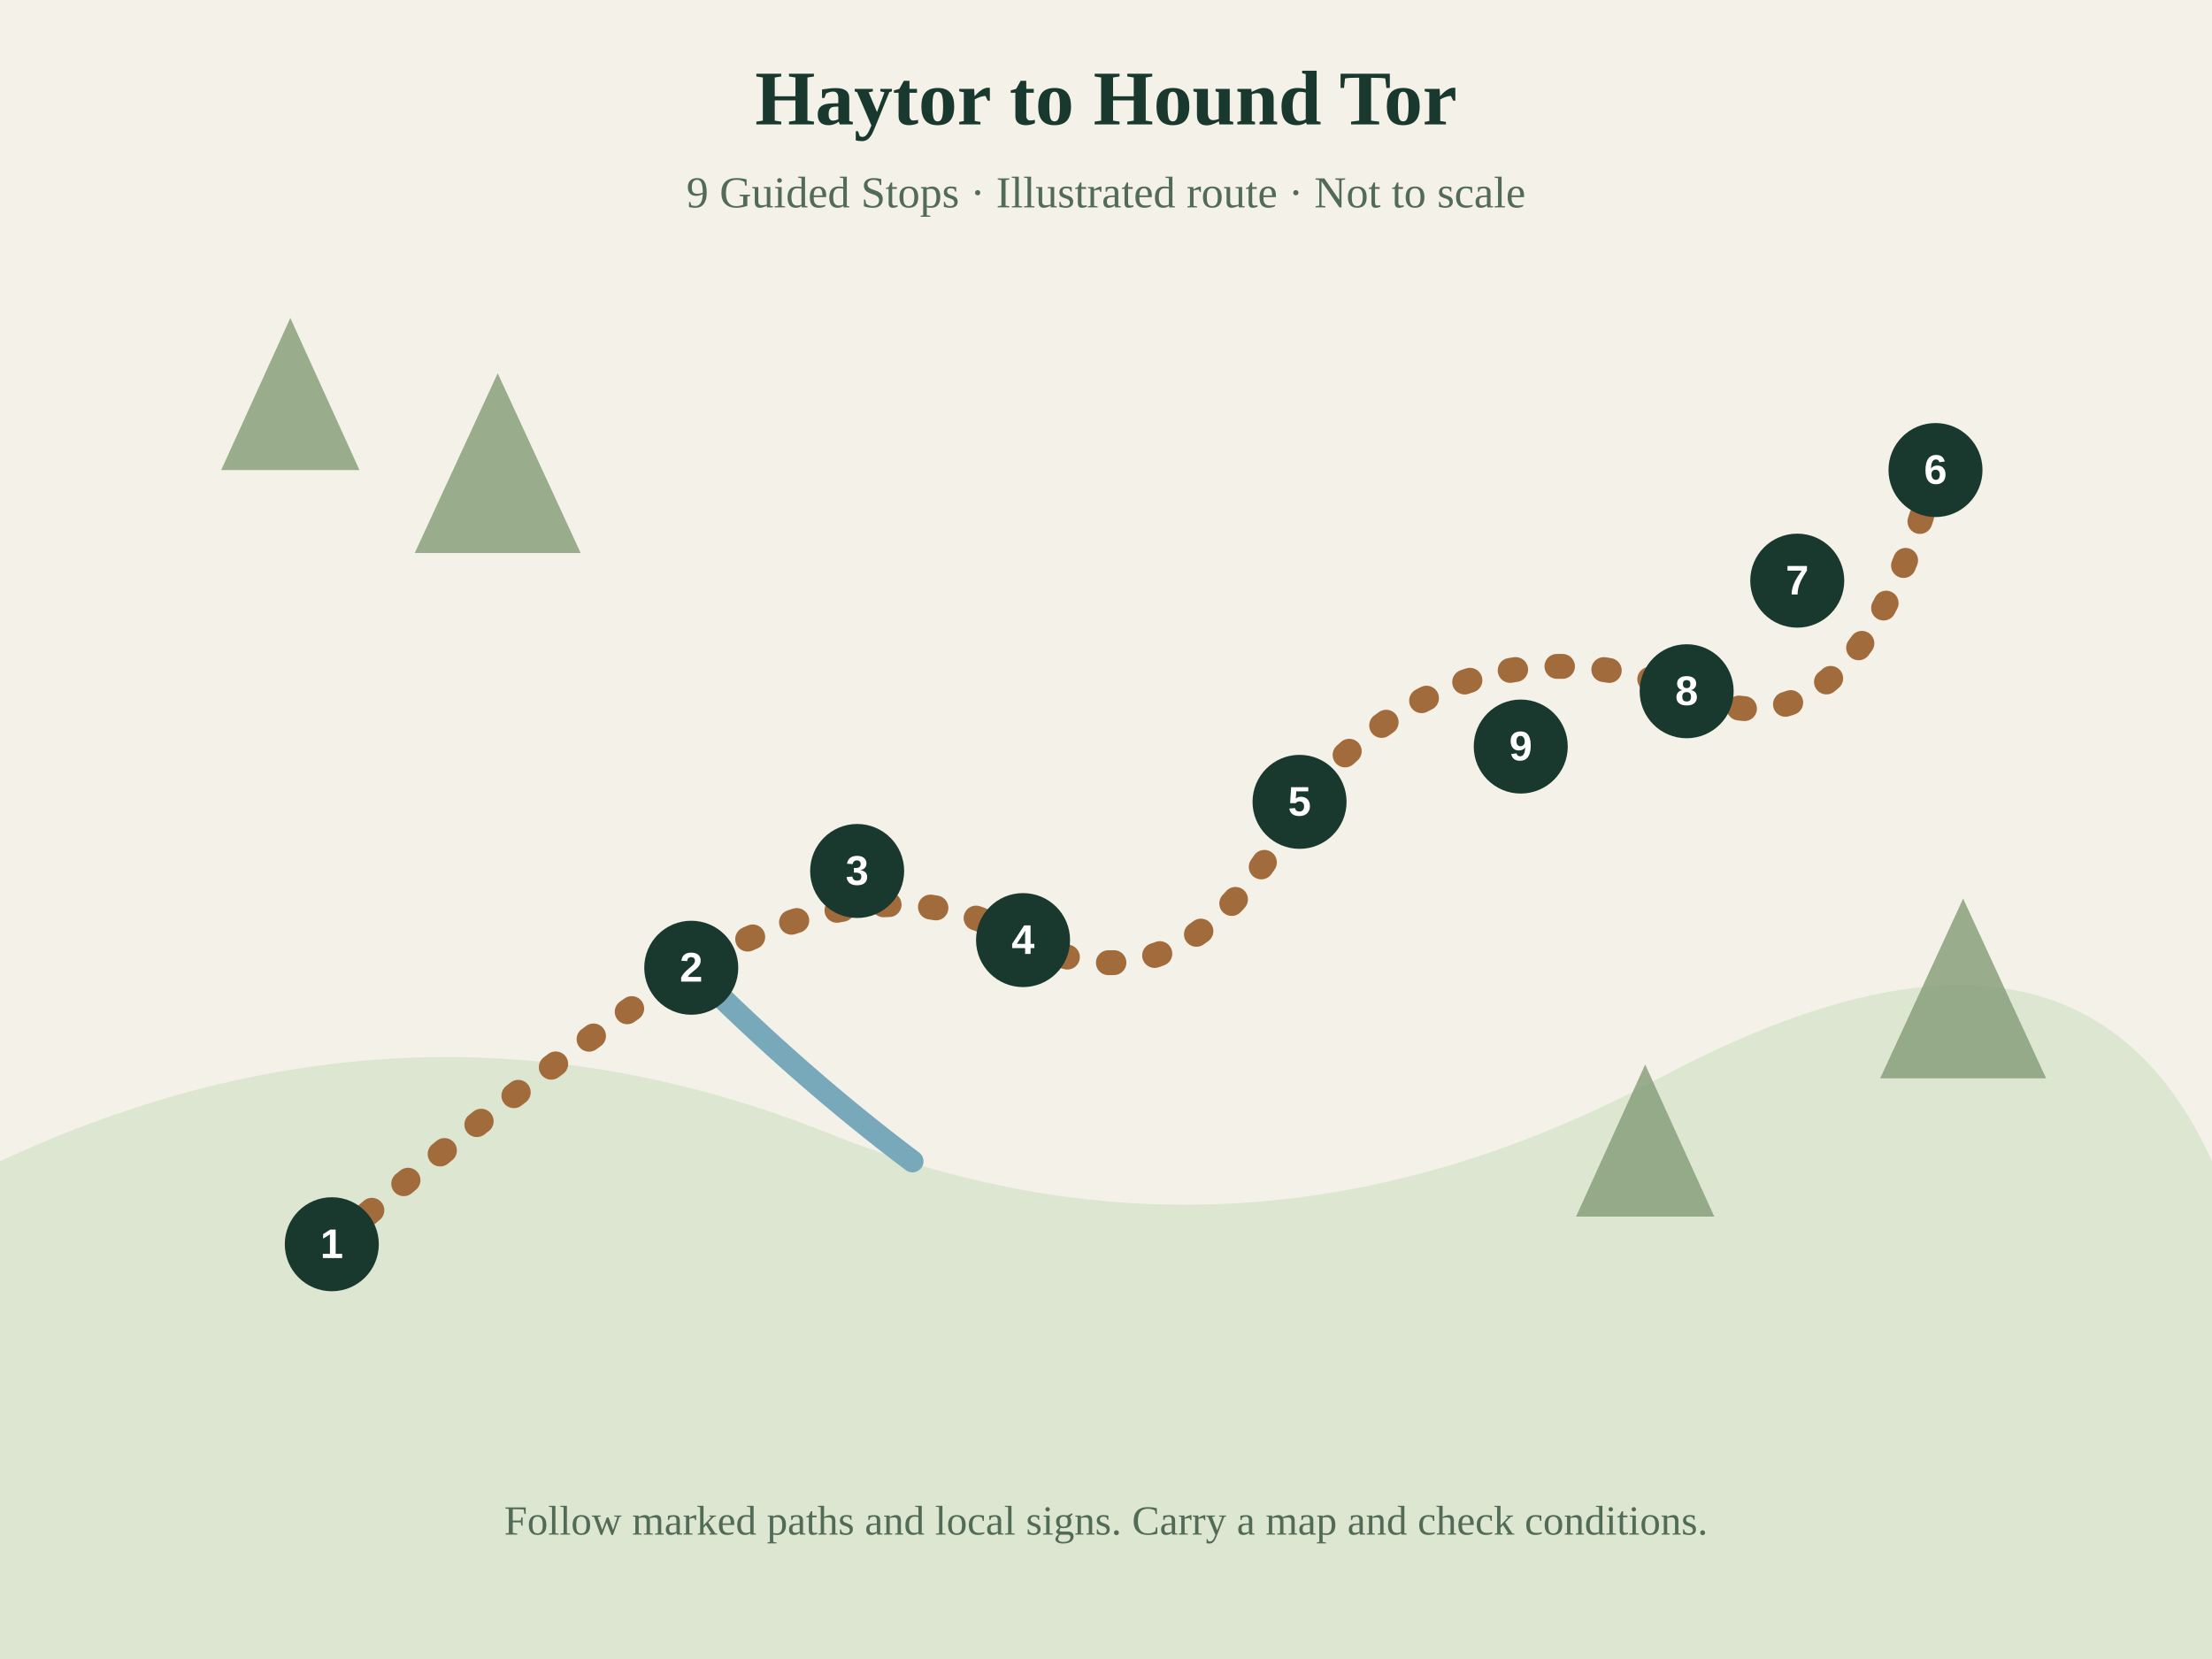
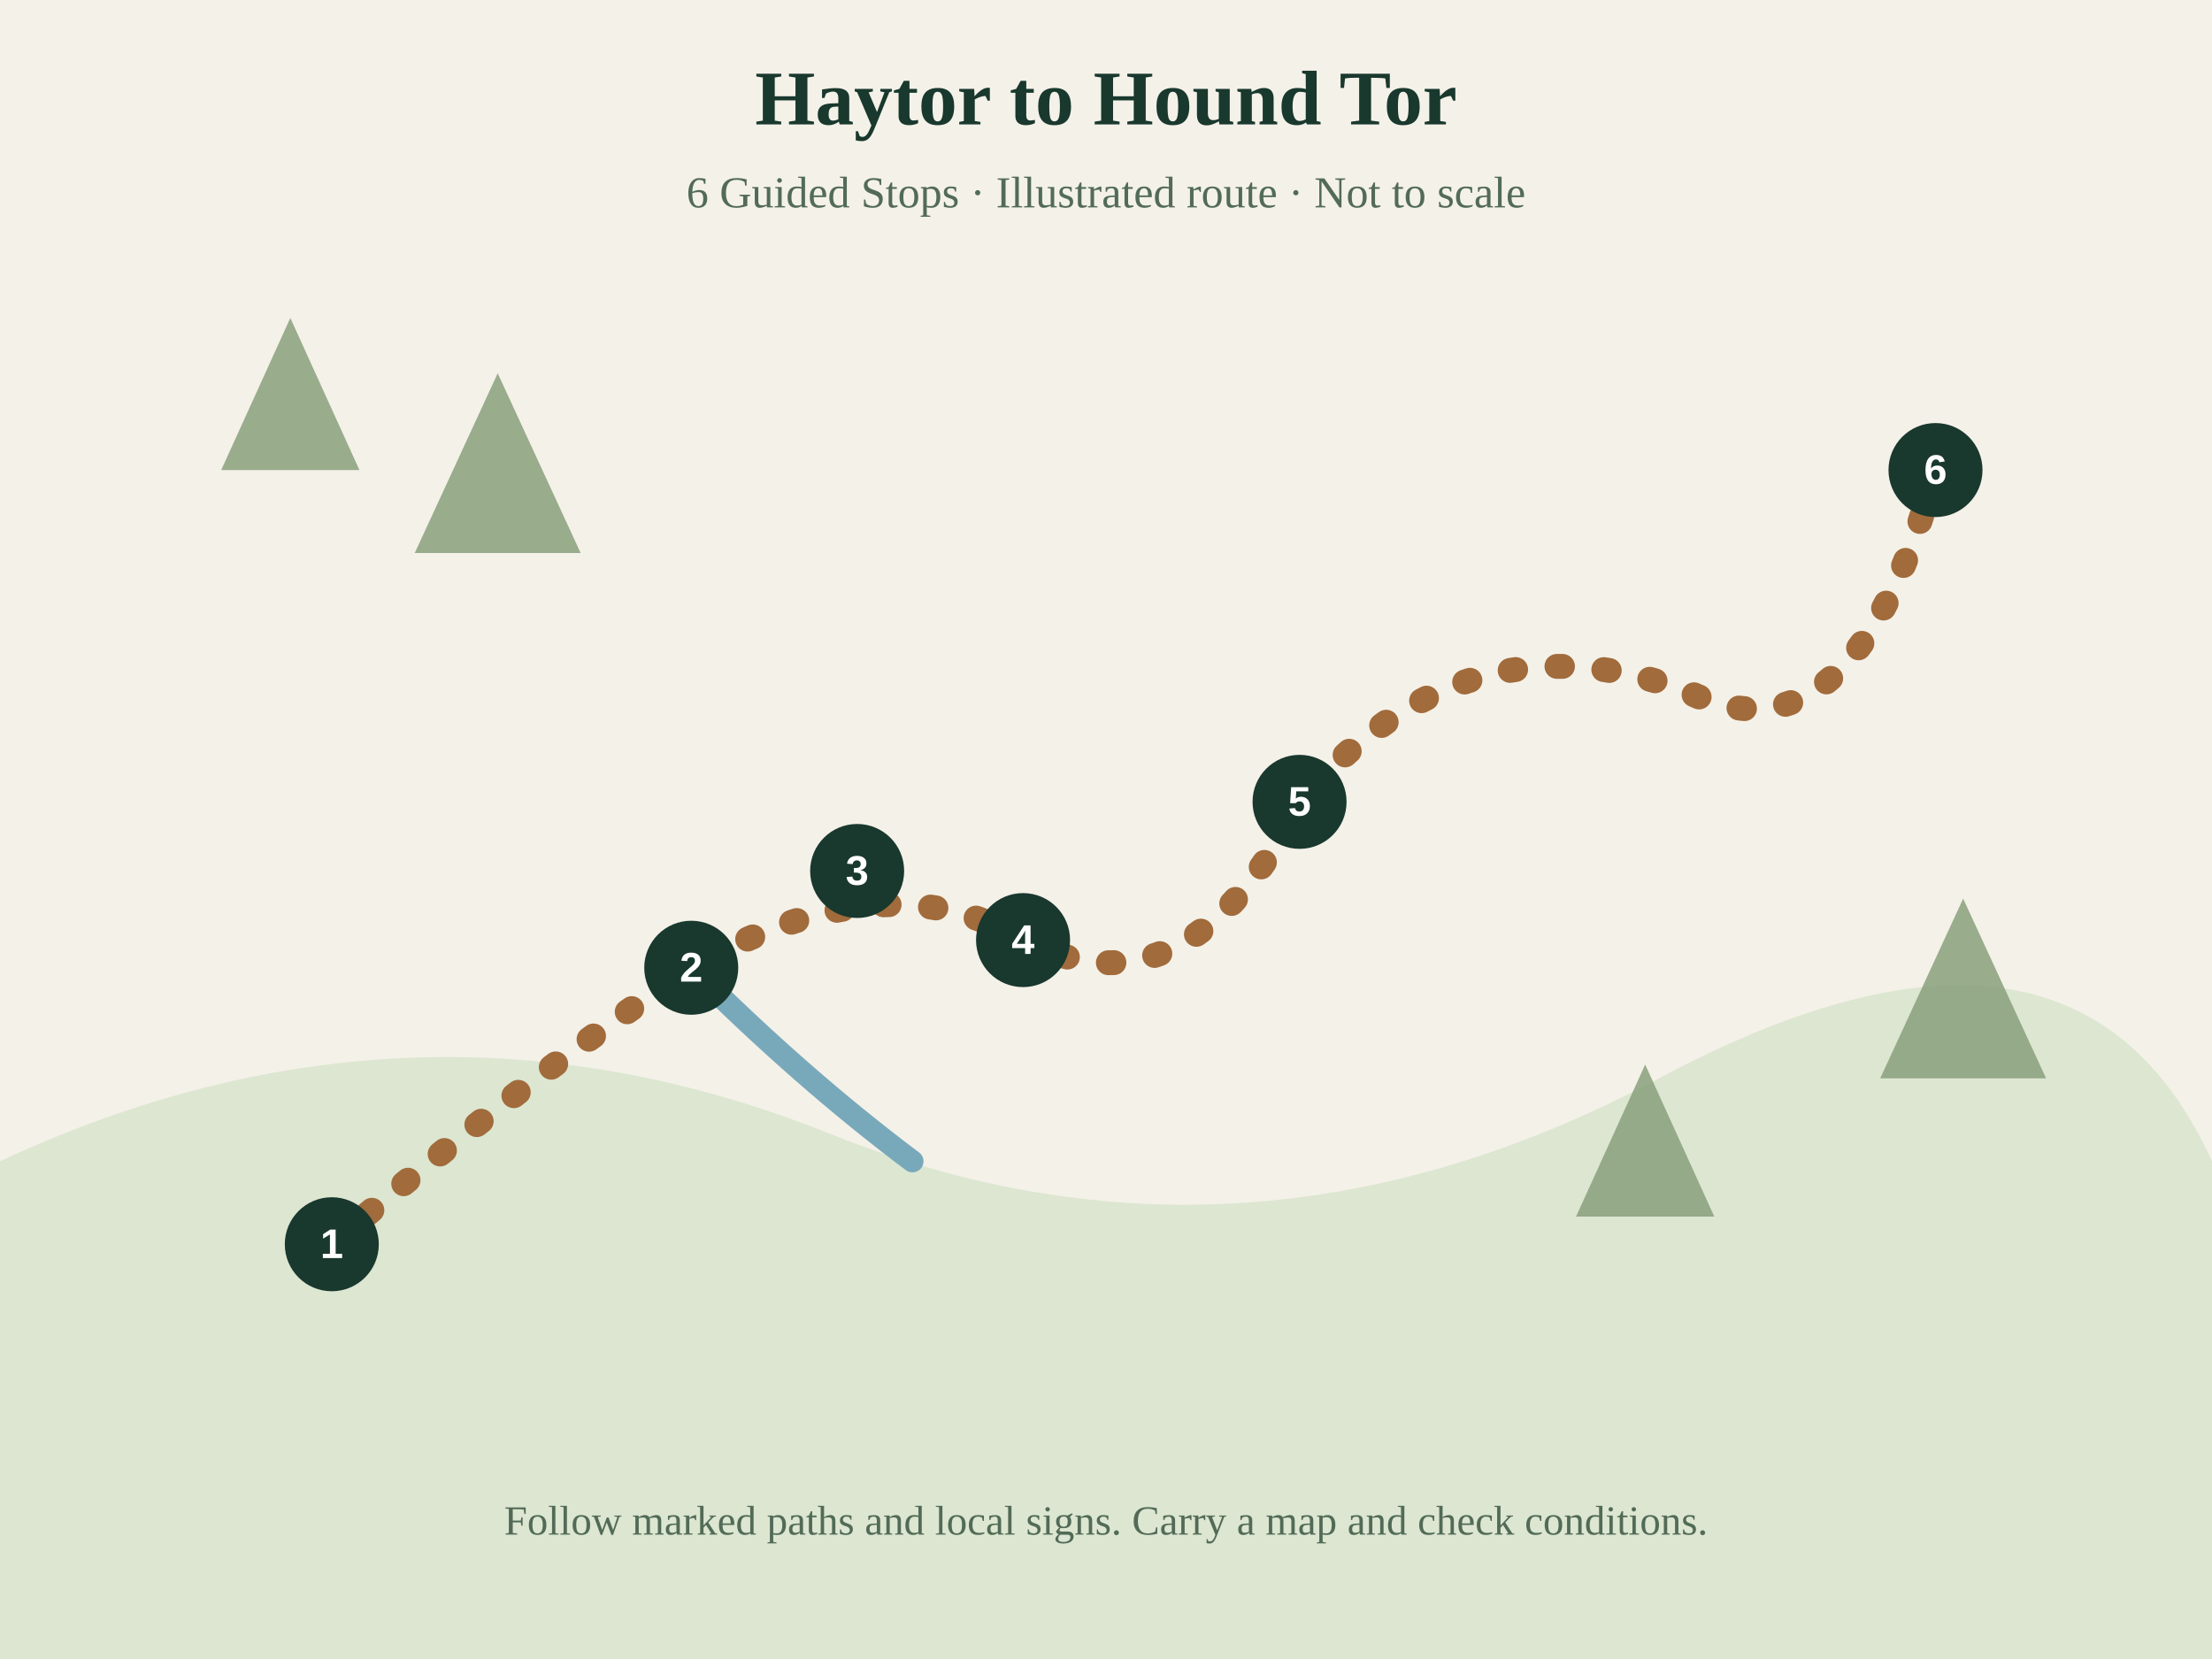
<svg xmlns="http://www.w3.org/2000/svg" viewBox="0 0 800 600">
  <rect width="800" height="600" fill="#f4f1e8" />
  <path d="M0 420 Q150 350 300 410 T600 390 T800 420 L800 600 L0 600Z" fill="#dce6d1" />
  <text x="400" y="45" text-anchor="middle" font-size="28" font-weight="bold" fill="#19382e">
    Haytor to Hound Tor
  </text>
  <text x="400" y="75" text-anchor="middle" font-size="16" fill="#526b57">
-     9 Guided Stops · Illustrated route · Not to scale
+     6 Guided Stops · Illustrated route · Not to scale
  </text>
  <path d="M120 450 Q190 390 250 350            Q320 310 370 340            Q430 370 470 290            Q530 220 610 250            Q670 280 700 170" fill="none" stroke="#a16b3c" stroke-width="9" stroke-linecap="round" stroke-dasharray="2 15" />
  <path d="M250 350 Q290 390 330 420" fill="none" stroke="#78a9bb" stroke-width="8" stroke-linecap="round" />
  <g font-family="Arial" font-size="15" font-weight="bold" text-anchor="middle" fill="#ffffff">
    <g>
      <circle cx="120" cy="450" r="17" fill="#19382e" />
      <text x="120" y="455">1</text>
    </g>
    <g>
      <circle cx="250" cy="350" r="17" fill="#19382e" />
      <text x="250" y="355">2</text>
    </g>
    <g>
      <circle cx="310" cy="315" r="17" fill="#19382e" />
      <text x="310" y="320">3</text>
    </g>
    <g>
      <circle cx="370" cy="340" r="17" fill="#19382e" />
      <text x="370" y="345">4</text>
    </g>
    <g>
      <circle cx="470" cy="290" r="17" fill="#19382e" />
      <text x="470" y="295">5</text>
    </g>
    <g>
      <circle cx="700" cy="170" r="17" fill="#19382e" />
      <text x="700" y="175">6</text>
    </g>
-     <g>
-       <circle cx="650" cy="210" r="17" fill="#19382e" />
-       <text x="650" y="215">7</text>
-     </g>
-     <g>
-       <circle cx="610" cy="250" r="17" fill="#19382e" />
-       <text x="610" y="255">8</text>
-     </g>
-     <g>
-       <circle cx="550" cy="270" r="17" fill="#19382e" />
-       <text x="550" y="275">9</text>
-     </g>
  </g>
  <g fill="#829b75" opacity="0.8">
    <path d="M80 170 l25 -55 25 55Z" />
    <path d="M150 200 l30 -65 30 65Z" />
    <path d="M570 440 l25 -55 25 55Z" />
    <path d="M680 390 l30 -65 30 65Z" />
  </g>
  <text x="400" y="555" text-anchor="middle" font-size="15" fill="#526b57">
    Follow marked paths and local signs. Carry a map and check conditions.
  </text>
</svg>
